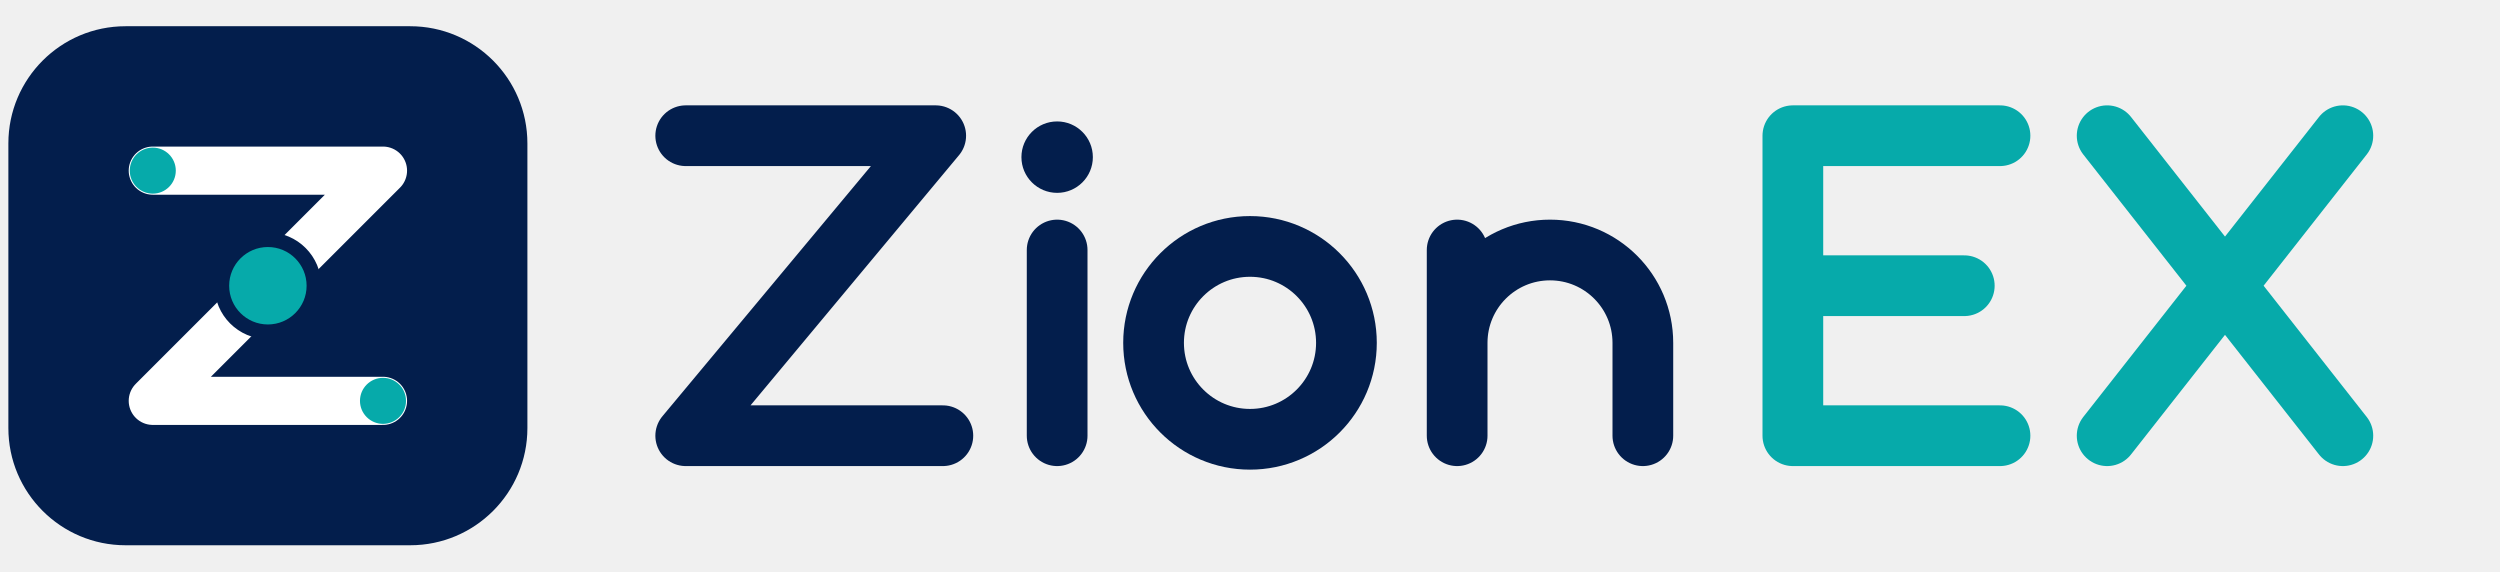
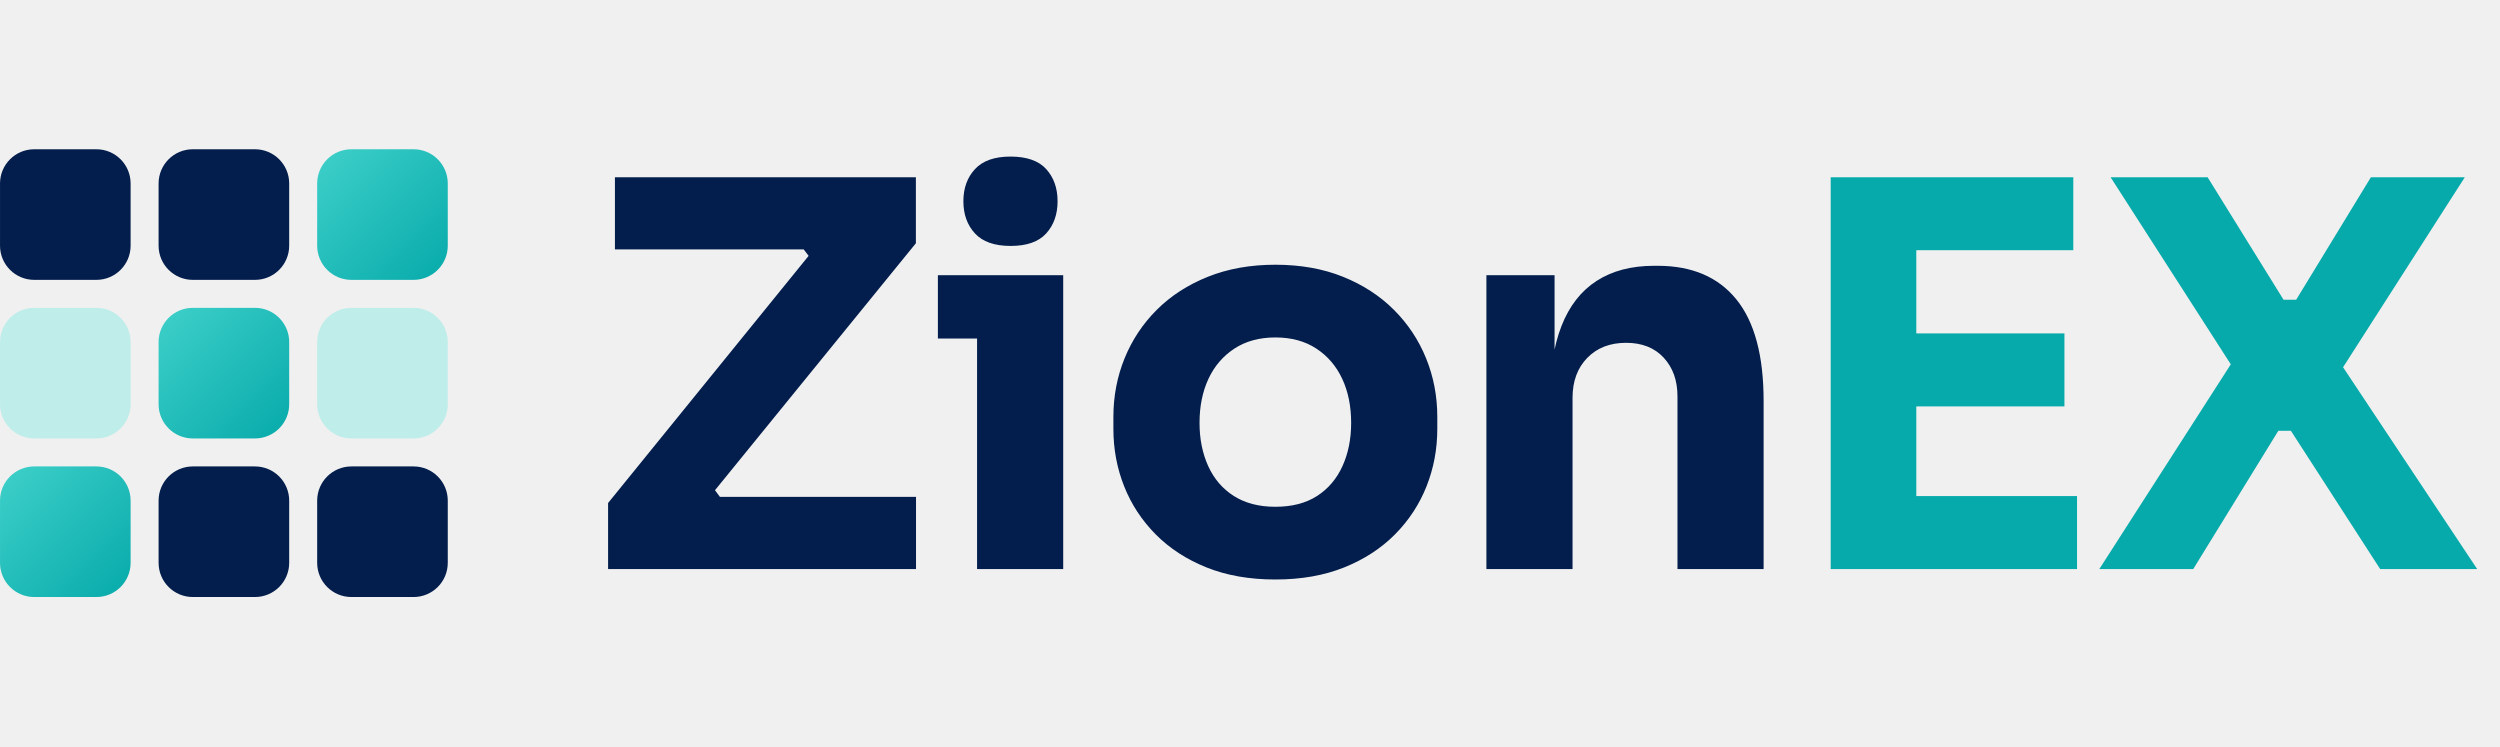
- <svg xmlns="http://www.w3.org/2000/svg" viewBox="0 0 700 160" role="img" aria-label="ZionEX">
-   <g transform="translate(0 5) scale(0.293)">
-     <rect x="8" y="8" width="496" height="496" rx="112" fill="#031E4C" />
-     <path d="M146 146 H366 L146 366 H366" fill="none" stroke="#FFFFFF" stroke-width="46" stroke-linecap="round" stroke-linejoin="round" />
-     <circle cx="256" cy="256" r="44" fill="#06AAAA" stroke="#031E4C" stroke-width="14" />
-     <circle cx="146" cy="146" r="22" fill="#06AAAA" />
-     <circle cx="366" cy="366" r="22" fill="#06AAAA" />
+ <svg xmlns="http://www.w3.org/2000/svg" viewBox="0 0 536 160" role="img" aria-label="ZionEX">
+   <defs>
+     <linearGradient id="zx-teal" x1="0" y1="0" x2="1" y2="1">
+       <stop offset="0" stop-color="#3FD0C9" />
+       <stop offset="1" stop-color="#06AAAA" />
+     </linearGradient>
+     <linearGradient id="zx-tile" x1="0" y1="0" x2="1" y2="1">
+       <stop offset="0" stop-color="#0A3172" />
+       <stop offset="1" stop-color="#031E4C" />
+     </linearGradient>
+   </defs>
+   <g transform="translate(-37.33 -5.33) scale(0.33333)">
+     <rect x="112" y="112" width="84" height="84" rx="22" fill="#031E4C" />
+     <rect x="214" y="112" width="84" height="84" rx="22" fill="#031E4C" />
+     <rect x="316" y="112" width="84" height="84" rx="22" fill="url(#zx-teal)" />
+     <rect x="112" y="214" width="84" height="84" rx="22" fill="#BFEDEA" />
+     <rect x="214" y="214" width="84" height="84" rx="22" fill="url(#zx-teal)" />
+     <rect x="316" y="214" width="84" height="84" rx="22" fill="#BFEDEA" />
+     <rect x="112" y="316" width="84" height="84" rx="22" fill="url(#zx-teal)" />
+     <rect x="214" y="316" width="84" height="84" rx="22" fill="#031E4C" />
+     <rect x="316" y="316" width="84" height="84" rx="22" fill="#031E4C" />
  </g>
-   <g fill="none" stroke-width="17" stroke-linecap="round" stroke-linejoin="round">
-     <g stroke="#031E4C">
-       <path d="M192 38 H262 L192 122 H264" />
-       <path d="M296 70 V122" />
-       <circle cx="350" cy="96" r="27" />
-       <path d="M408 70 V122 M408 96 A26 26 0 0 1 460 96 V122" />
-     </g>
-     <g stroke="#06AAAA">
-       <path d="M560 38 H502 V122 H560 M502 80 H550" />
-       <path d="M590 38 L656 122 M656 38 L590 122" />
-     </g>
+   <g transform="translate(126 38.0) scale(0.11507)">
+     <path d="M38 730V607L417.5 139.25L421.0 158.75L389.0 116.75L410.5 134.5H50.75V0.0H611.5V123.0L231.0 590.75L227.0 569.5L260.5 614.5L237.0 595.5H611.75V730.0Z M725.5 730.0V182.5H886.0V730ZM652.5 300.5V182.5H886.0V300.5ZM788.125 128.0Q743.0 128 721.5 104.625Q700.0 81.25 700.0 44.75Q700.0 8.25 721.589 -15.125Q743.179 -38.5 787.75 -38.5Q833.25 -38.5 854.375 -15.125Q875.5 8.25 875.5 44.75Q875.5 81.25 854.375 104.625Q833.25 128.0 788.125 128.0Z M1281.25 749.5Q1209.0 749.5 1153.0 727.0Q1097.0 704.5 1058.25 665.375Q1019.5 626.25 999.5 575.75Q979.5 525.25 979.5 469.0V446.5Q979.5 388.75 1000.375 337.375Q1021.25 286.0 1060.5 246.875Q1099.75 207.75 1155.75 185.375Q1211.75 163.0 1281.25 163.0Q1351.5 163.0 1407.125 185.375Q1462.75 207.75 1502.0 246.875Q1541.25 286.0 1562.125 337.375Q1583.0 388.75 1583.0 446.5V469Q1583.0 525.25 1563.0 575.75Q1543.0 626.25 1504.25 665.375Q1465.5 704.5 1409.5 727.0Q1353.5 749.5 1281.25 749.5ZM1281.25 614.0Q1327.75 614.0 1359.0 593.875Q1390.25 573.75 1406.375 538.125Q1422.5 502.5 1422.5 457.75Q1422.5 411.25 1405.875 375.625Q1389.25 340.0 1357.625 319.25Q1326.0 298.5 1281.25 298.5Q1236.75 298.5 1205.0 319.25Q1173.25 340.0 1156.625 375.625Q1140.0 411.25 1140.0 457.75Q1140.0 502.5 1156.125 538.125Q1172.25 573.75 1203.875 593.875Q1235.5 614.0 1281.25 614.0Z M1674.5 730.0V182.5H1801.5V417.5H1792.5Q1792.5 333.25 1814.375 277.25Q1836.25 221.25 1879.875 193.125Q1923.5 165.0 1986.75 165.0H1993.75Q2089.5 165.0 2140.25 227.625Q2191.0 290.25 2191.0 416.75V730H2030.5V408.0Q2030.5 364.0 2004.875 336.25Q1979.25 308.5 1934.75 308.5Q1889.75 308.5 1862.375 336.625Q1835.0 364.75 1835.0 411V730Z" fill="#031E4C" />
+     <path d="M2316.0 730V0H2475.5V730.0ZM2455.5 730.0V594.0H2775.0V730ZM2455.5 427.0V291.0H2751.5V427.0ZM2455.5 136.0V0.0H2768.0V136Z M2816.5 730.0 3066.0 341.5 3067.5 358.0 2837.5 0.0H3018.25L3159.75 228.25H3183.25L3322.5 0.0H3497.5L3266.5 360.5L3264.0 344L3520.5 730.0H3339.75L3173.5 472.5H3150.0L2991.5 730.0Z" fill="#06AAAA" />
  </g>
-   <circle cx="296" cy="44" r="10" fill="#031E4C" />
</svg>
